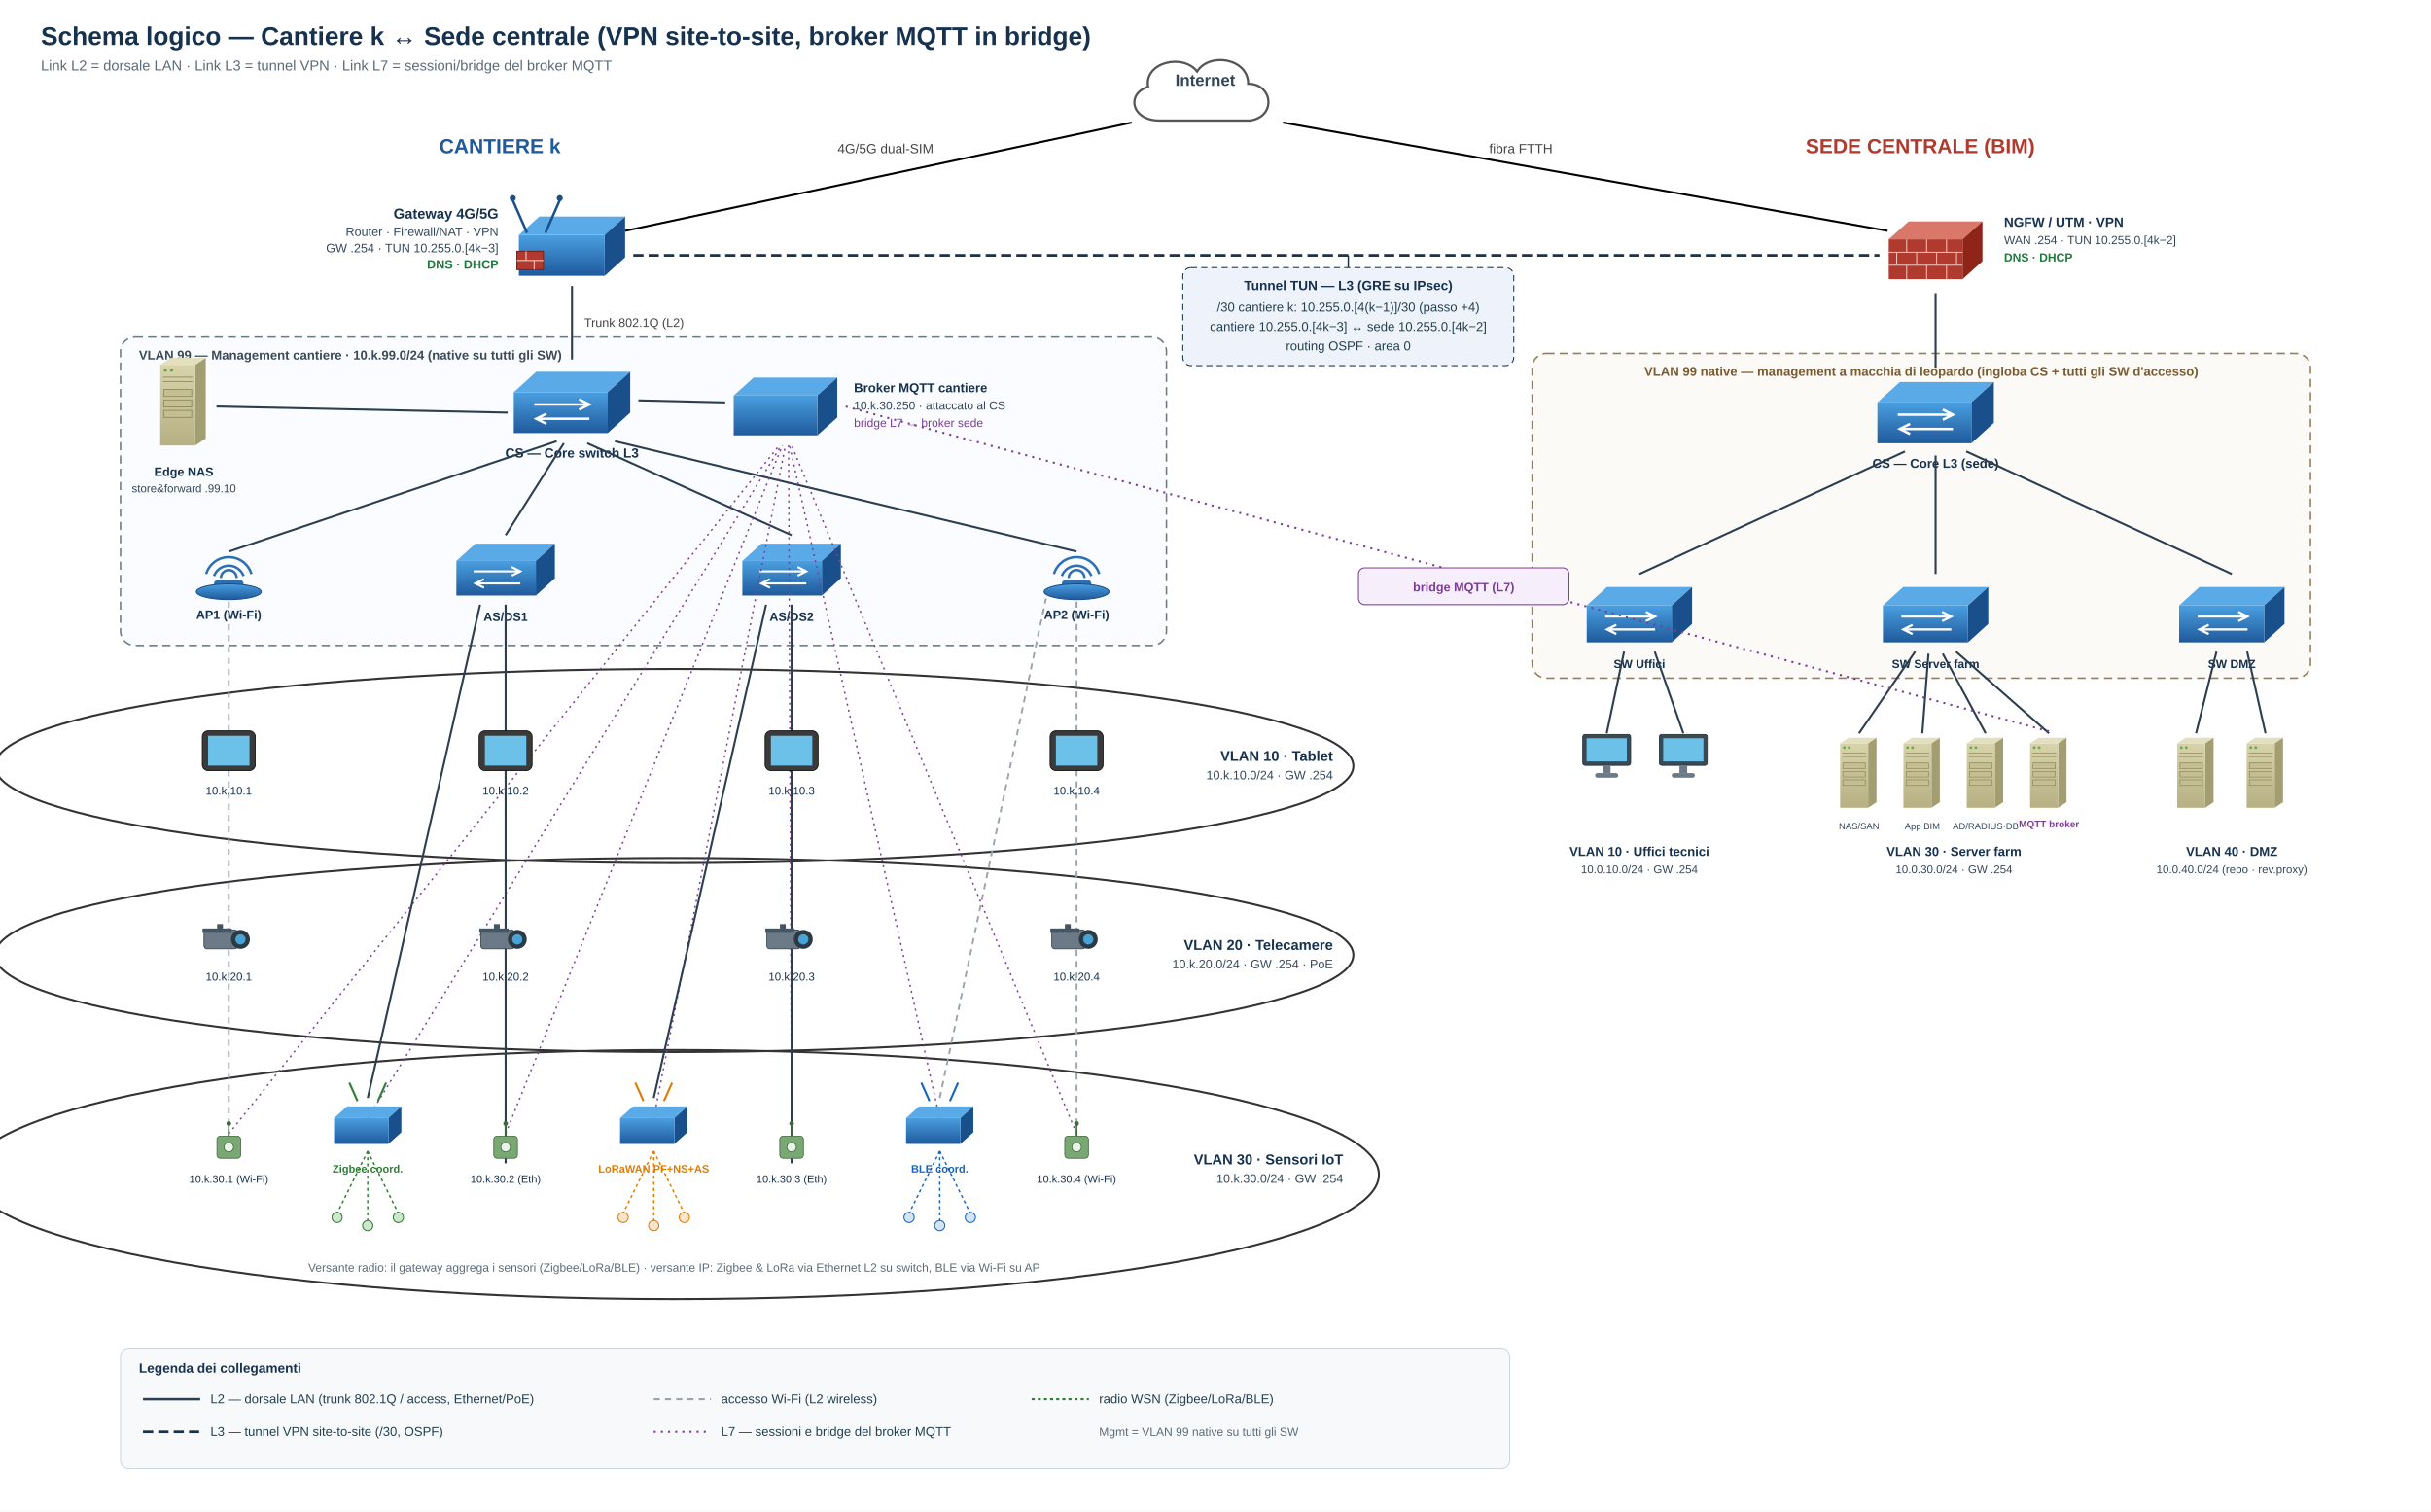
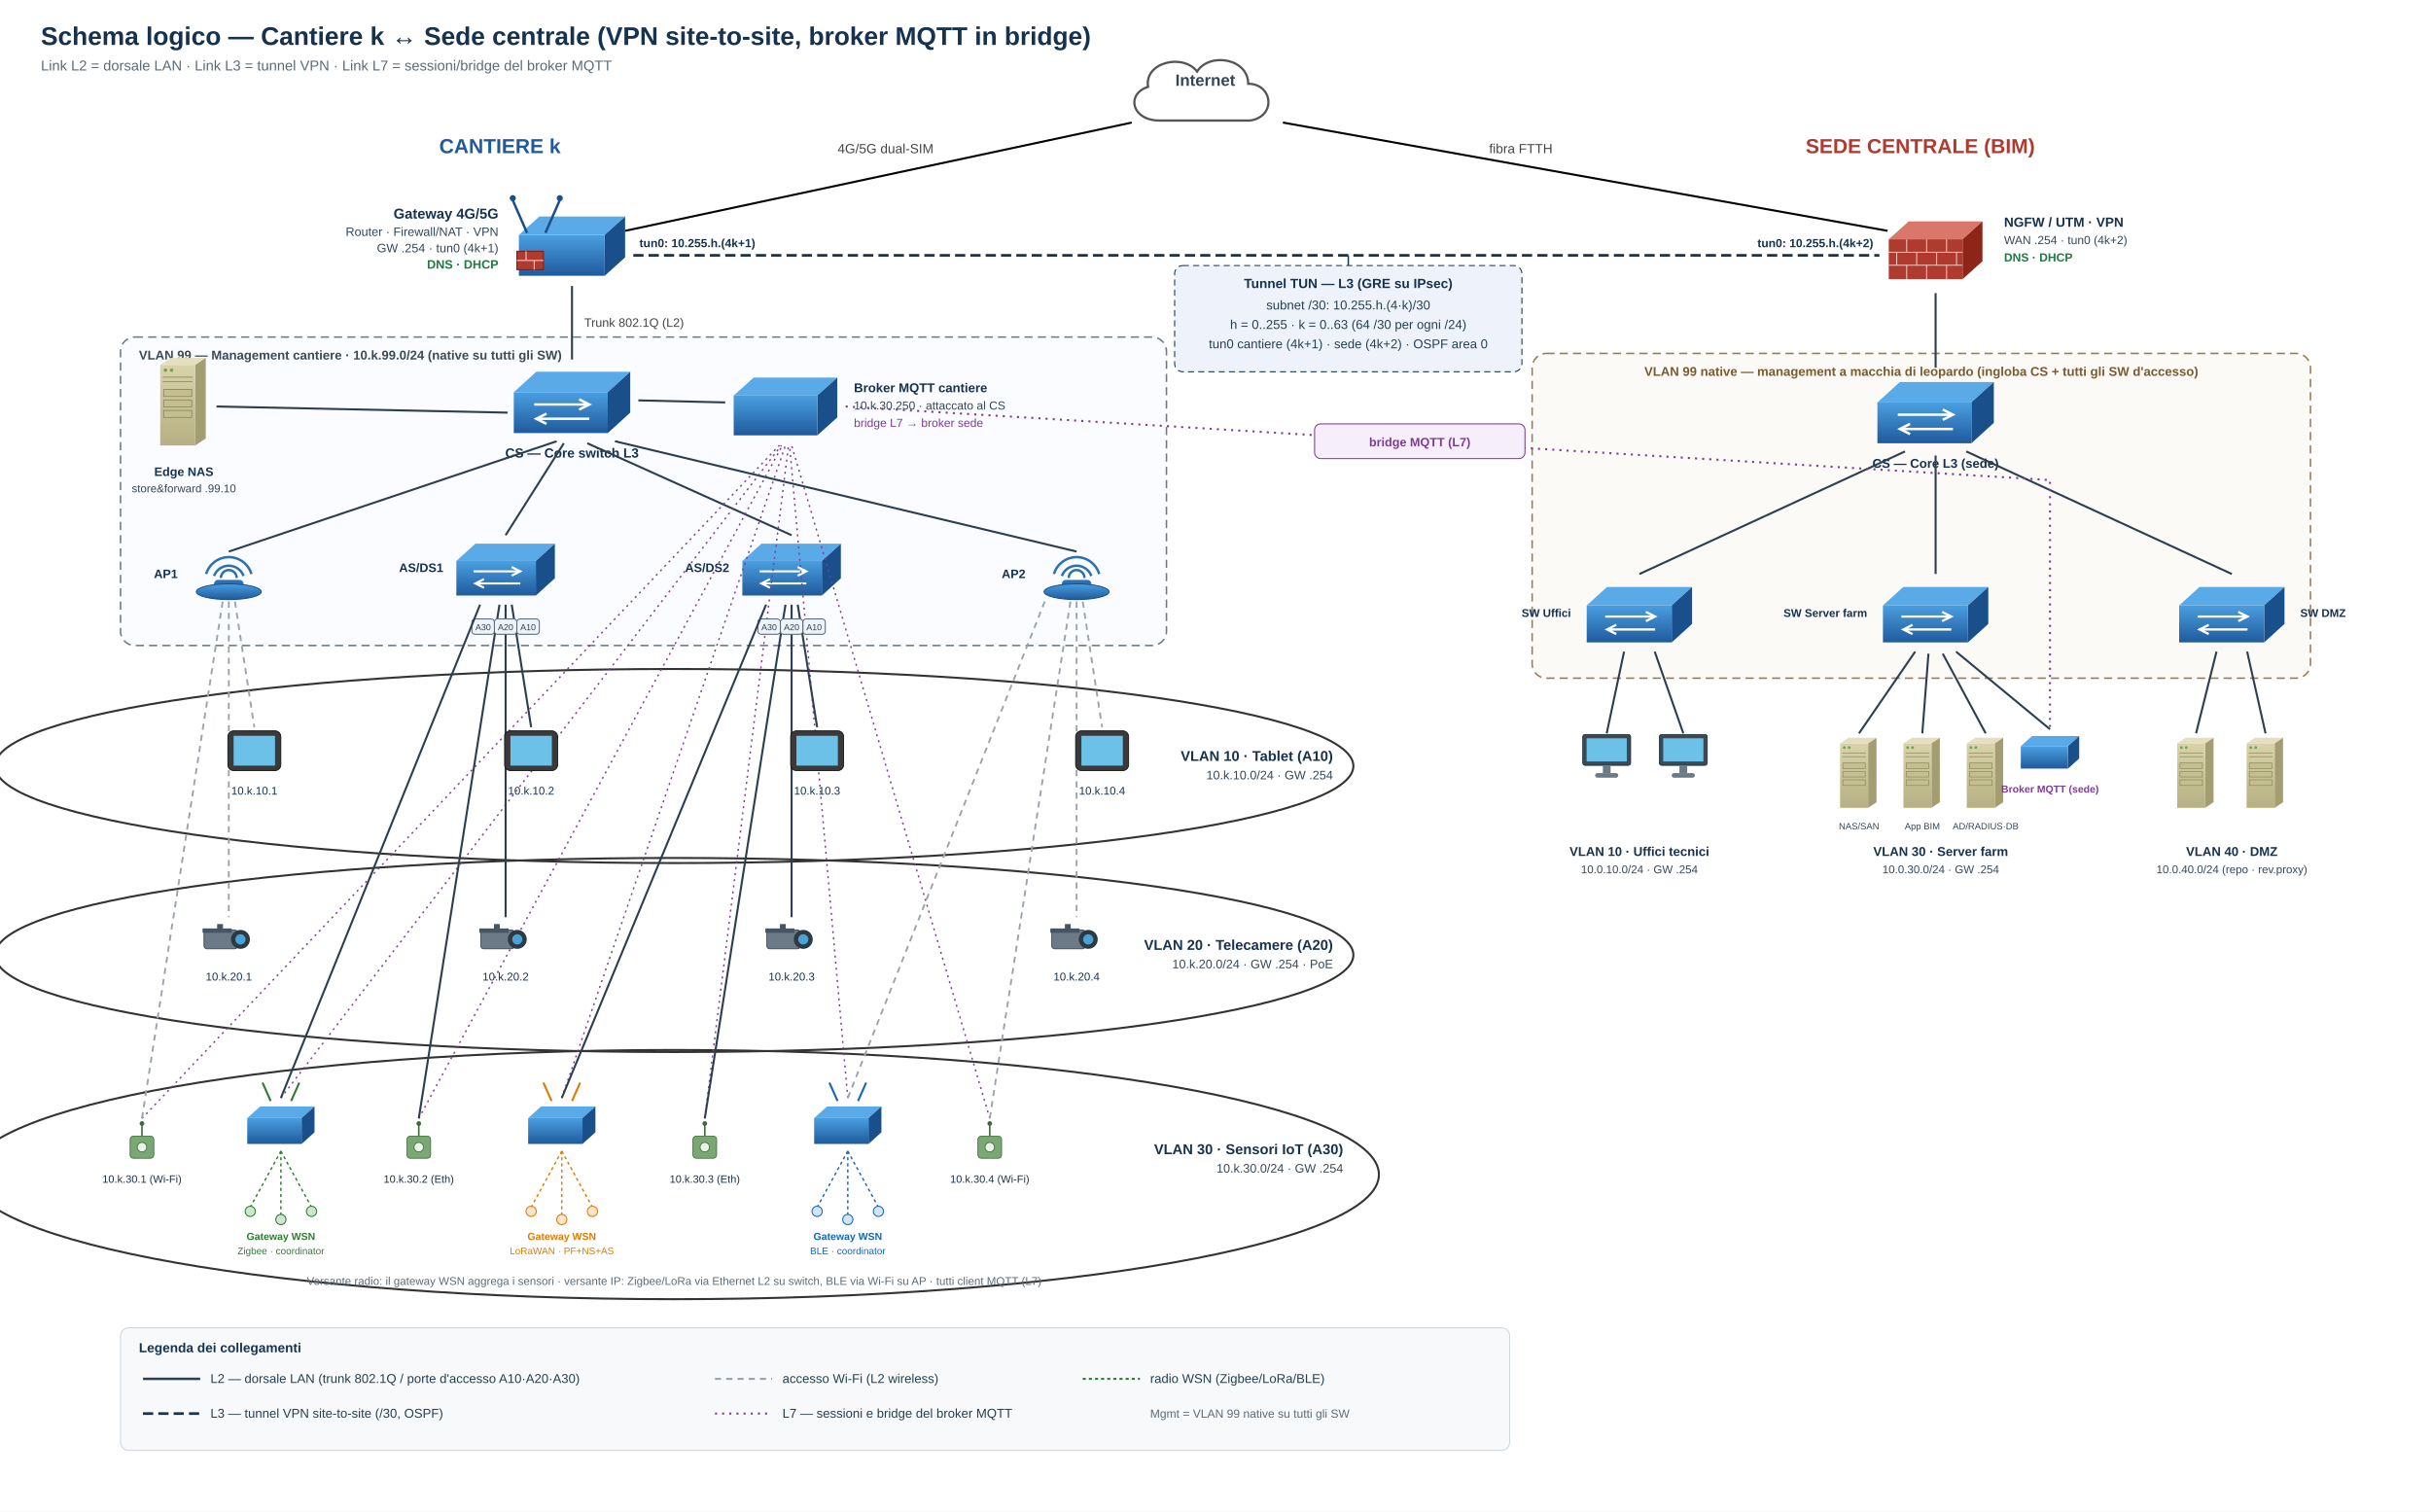
<svg xmlns="http://www.w3.org/2000/svg" viewBox="0 0 2380 1480" font-family="'Segoe UI', Arial, sans-serif">
  <defs>
    <linearGradient id="gBlue" x1="0" y1="0" x2="0" y2="1">
      <stop offset="0" stop-color="#4a9fe0" />
      <stop offset="1" stop-color="#1f5a9c" />
    </linearGradient>
    <linearGradient id="gBeige" x1="0" y1="0" x2="0" y2="1">
      <stop offset="0" stop-color="#d8d3aa" />
      <stop offset="1" stop-color="#b6b083" />
    </linearGradient>
    <symbol id="sw" viewBox="0 0 130 84">
      <polygon points="8,34 30,14 122,14 100,34" fill="#5aaae8" />
      <polygon points="100,34 122,14 122,54 100,74" fill="#194f8a" />
      <rect x="8" y="34" width="92" height="40" fill="url(#gBlue)" />
      <path d="M28 46 H80 M72 41 L82 46 L72 51" stroke="#fff" stroke-width="2.4" fill="none" />
      <path d="M82 60 H30 M40 55 L30 60 L40 65" stroke="#fff" stroke-width="2.4" fill="none" />
    </symbol>
    <symbol id="box" viewBox="0 0 120 80">
      <polygon points="8,30 28,12 112,12 92,30" fill="#5aaae8" />
      <polygon points="92,30 112,12 112,52 92,70" fill="#194f8a" />
      <rect x="8" y="30" width="84" height="40" fill="url(#gBlue)" />
    </symbol>
    <symbol id="srv" viewBox="0 0 70 112">
      <polygon points="8,12 20,4 60,4 48,12" fill="#e4dfbf" />
      <polygon points="48,12 60,4 60,96 48,104" fill="#a39d72" />
      <rect x="8" y="12" width="40" height="92" fill="url(#gBeige)" />
      <circle cx="14" cy="18" r="2" fill="#6aa84f" />
      <circle cx="21" cy="18" r="2" fill="#6aa84f" />
      <line x1="11" y1="26" x2="45" y2="26" stroke="#8f8a5f" />
      <line x1="11" y1="31" x2="45" y2="31" stroke="#8f8a5f" />
      <rect x="12" y="40" width="32" height="8" fill="#c4be90" stroke="#8f8a5f" />
      <rect x="12" y="52" width="32" height="8" fill="#c4be90" stroke="#8f8a5f" />
      <rect x="12" y="64" width="32" height="8" fill="#c4be90" stroke="#8f8a5f" />
    </symbol>
    <symbol id="tab" viewBox="0 0 74 56">
      <rect x="5" y="4" width="64" height="48" rx="7" fill="#3a3a3a" stroke="#111" />
      <rect x="12" y="10" width="50" height="36" fill="#6cc1e8" />
    </symbol>
    <symbol id="cam" viewBox="0 0 84 56">
      <rect x="26" y="8" width="8" height="8" fill="#445663" />
      <rect x="8" y="16" width="46" height="26" rx="4" fill="#6b7a86" stroke="#2c3a44" />
      <rect x="6" y="14" width="40" height="6" fill="#445663" />
      <circle cx="58" cy="29" r="13" fill="#2c3a44" />
      <circle cx="58" cy="29" r="7" fill="#4aa3d6" />
    </symbol>
    <symbol id="sen" viewBox="0 0 44 56">
      <line x1="22" y1="22" x2="22" y2="7" stroke="#3f6b3a" stroke-width="2" />
      <circle cx="22" cy="6" r="3" fill="#3f6b3a" />
      <rect x="7" y="22" width="30" height="28" rx="4" fill="#7aa874" stroke="#3f6b3a" />
      <circle cx="22" cy="36" r="6" fill="#eaf3e7" stroke="#3f6b3a" />
    </symbol>
    <symbol id="ap" viewBox="0 0 90 56">
      <path d="M22 28 A24 24 0 0 1 68 28" stroke="#2b6fb5" stroke-width="2.5" fill="none" />
      <path d="M30 30 A16 16 0 0 1 60 30" stroke="#2b6fb5" stroke-width="2.5" fill="none" />
      <path d="M37 32 A8 8 0 0 1 53 32" stroke="#2b6fb5" stroke-width="2.5" fill="none" />
      <rect x="30" y="34" width="30" height="10" rx="4" fill="#2b6fb5" />
      <ellipse cx="45" cy="46" rx="33" ry="8" fill="url(#gBlue)" stroke="#194f8a" />
    </symbol>
    <symbol id="pc" viewBox="0 0 74 66">
      <rect x="6" y="4" width="62" height="40" rx="3" fill="#3a4a55" stroke="#1f2b33" />
      <rect x="11" y="9" width="52" height="30" fill="#6cc1e8" />
      <rect x="32" y="44" width="10" height="10" fill="#6b7a86" />
      <rect x="22" y="54" width="30" height="6" rx="3" fill="#6b7a86" />
    </symbol>
    <symbol id="fw" viewBox="0 0 110 84">
      <polygon points="8,30 28,12 102,12 82,30" fill="#d9776b" />
      <polygon points="82,30 102,12 102,52 82,70" fill="#8f2419" />
      <rect x="8" y="30" width="74" height="40" fill="#b03a2e" />
      <line x1="8" y1="43" x2="82" y2="43" stroke="#e8c9c2" />
      <line x1="8" y1="56" x2="82" y2="56" stroke="#e8c9c2" />
      <line x1="26" y1="30" x2="26" y2="43" stroke="#e8c9c2" />
      <line x1="46" y1="30" x2="46" y2="43" stroke="#e8c9c2" />
      <line x1="66" y1="30" x2="66" y2="43" stroke="#e8c9c2" />
      <line x1="16" y1="43" x2="16" y2="56" stroke="#e8c9c2" />
      <line x1="36" y1="43" x2="36" y2="56" stroke="#e8c9c2" />
      <line x1="56" y1="43" x2="56" y2="56" stroke="#e8c9c2" />
      <line x1="76" y1="43" x2="76" y2="56" stroke="#e8c9c2" />
      <line x1="26" y1="56" x2="26" y2="70" stroke="#e8c9c2" />
      <line x1="46" y1="56" x2="46" y2="70" stroke="#e8c9c2" />
      <line x1="66" y1="56" x2="66" y2="70" stroke="#e8c9c2" />
    </symbol>
    <symbol id="cloud" viewBox="0 0 200 120">
      <path d="M55 100 C28 100 22 74 44 67 C40 43 78 34 92 52 C104 33 142 39 142 64 C166 64 170 96 144 100 Z" fill="#fff" stroke="#555" stroke-width="2.2" />
    </symbol>
  </defs>
  <rect x="0" y="0" width="2380" height="1480" fill="#ffffff" />
  <text x="40" y="44" font-size="25" font-weight="700" fill="#16324f">Schema logico — Cantiere k ↔ Sede centrale (VPN site-to-site, broker MQTT in bridge)</text>
  <text x="40" y="69" font-size="14" fill="#5b6b78">Link L2 = dorsale LAN · Link L3 = tunnel VPN · Link L7 = sessioni/bridge del broker MQTT</text>
  <text x="430" y="150" font-size="20" font-weight="700" fill="#1f5a9c">CANTIERE k</text>
  <text x="1880" y="150" font-size="20" font-weight="700" fill="#b03a2e" text-anchor="middle">SEDE CENTRALE (BIM)</text>
  <use href="#cloud" x="1080" y="18" width="200" height="120" />
  <text x="1180" y="84" font-size="16" font-weight="600" text-anchor="middle" fill="#33475a">Internet</text>
  <line x1="612" y1="226" x2="1108" y2="120" stroke="#000" stroke-width="2" />
  <text x="820" y="150" font-size="13" fill="#444">4G/5G dual-SIM</text>
  <line x1="1848" y1="226" x2="1256" y2="120" stroke="#000" stroke-width="2" />
  <text x="1520" y="150" font-size="13" text-anchor="end" fill="#444">fibra FTTH</text>
  <line x1="620" y1="250" x2="1840" y2="250" stroke="#16324f" stroke-width="2.6" stroke-dasharray="10 5" />
-   <line x1="1320" y1="250" x2="1320" y2="262" stroke="#16324f" stroke-width="1.4" />
-   <rect x="1158" y="262" width="324" height="96" rx="8" fill="#eef3fb" stroke="#16324f" stroke-dasharray="6 4" />
-   <text x="1320" y="284" font-size="13" font-weight="700" text-anchor="middle" fill="#16324f">Tunnel TUN — L3 (GRE su IPsec)</text>
-   <text x="1320" y="305" font-size="12.5" text-anchor="middle" fill="#23404f">/30 cantiere k: 10.255.0.[4(k−1)]/30  (passo +4)</text>
-   <text x="1320" y="324" font-size="12.5" text-anchor="middle" fill="#23404f">cantiere 10.255.0.[4k−3] ↔ sede 10.255.0.[4k−2]</text>
-   <text x="1320" y="343" font-size="12.5" text-anchor="middle" fill="#23404f">routing OSPF · area 0</text>
+   <text x="626" y="242" font-size="11.5" font-weight="700" fill="#16324f">tun0: 10.255.h.(4k+1)</text>
+   <text x="1834" y="242" font-size="11.5" font-weight="700" text-anchor="end" fill="#16324f">tun0: 10.255.h.(4k+2)</text>
+   <line x1="1320" y1="250" x2="1320" y2="260" stroke="#16324f" stroke-width="1.4" />
+   <rect x="1150" y="260" width="340" height="104" rx="8" fill="#eef3fb" stroke="#16324f" stroke-dasharray="6 4" />
+   <text x="1320" y="282" font-size="13" font-weight="700" text-anchor="middle" fill="#16324f">Tunnel TUN — L3 (GRE su IPsec)</text>
+   <text x="1320" y="303" font-size="12.5" text-anchor="middle" fill="#23404f">subnet /30: 10.255.h.(4·k)/30</text>
+   <text x="1320" y="322" font-size="12.5" text-anchor="middle" fill="#23404f">h = 0..255 · k = 0..63  (64 /30 per ogni /24)</text>
+   <text x="1320" y="341" font-size="12.5" text-anchor="middle" fill="#23404f">tun0 cantiere (4k+1) · sede (4k+2) · OSPF area 0</text>
  <rect x="118" y="330" width="1024" height="302" rx="14" fill="#fafcff" stroke="#6a7b88" stroke-width="1.5" stroke-dasharray="8 5" />
  <text x="136" y="352" font-size="12.5" font-weight="700" fill="#3a4a56">VLAN 99 — Management cantiere · 10.k.99.0/24 (native su tutti gli SW)</text>
  <rect x="1500" y="346" width="762" height="318" rx="14" fill="#fbfaf7" stroke="#9a7b55" stroke-width="1.5" stroke-dasharray="8 5" />
  <text x="1881" y="368" font-size="12.5" font-weight="700" text-anchor="middle" fill="#7a5a2f">VLAN 99 native — management a macchia di leopardo (ingloba CS + tutti gli SW d'accesso)</text>
  <use href="#box" x="500" y="200" width="120" height="80" />
  <line x1="516" y1="228" x2="502" y2="196" stroke="#194f8a" stroke-width="2.4" />
  <circle cx="502" cy="194" r="3" fill="#194f8a" />
  <line x1="534" y1="228" x2="548" y2="196" stroke="#194f8a" stroke-width="2.4" />
  <circle cx="548" cy="194" r="3" fill="#194f8a" />
  <rect x="506" y="246" width="26" height="18" fill="#b03a2e" stroke="#7d1f17" />
  <line x1="506" y1="255" x2="532" y2="255" stroke="#f2d6cf" />
  <line x1="515" y1="246" x2="515" y2="255" stroke="#f2d6cf" />
  <line x1="523" y1="255" x2="523" y2="264" stroke="#f2d6cf" />
  <text x="488" y="214" font-size="14" font-weight="700" text-anchor="end" fill="#16324f">Gateway 4G/5G</text>
  <text x="488" y="231" font-size="12" text-anchor="end" fill="#33475a">Router · Firewall/NAT · VPN</text>
-   <text x="488" y="247" font-size="12" text-anchor="end" fill="#33475a">GW .254 · TUN 10.255.0.[4k−3]</text>
+   <text x="488" y="247" font-size="12" text-anchor="end" fill="#33475a">GW .254 · tun0 (4k+1)</text>
  <text x="488" y="263" font-size="12" font-weight="700" text-anchor="end" fill="#1f7a3d">DNS · DHCP</text>
  <line x1="560" y1="280" x2="560" y2="352" stroke="#2c3e50" stroke-width="2" />
  <text x="572" y="320" font-size="12" fill="#444">Trunk 802.1Q (L2)</text>
  <use href="#sw" x="495" y="350" width="130" height="84" />
  <text x="560" y="448" font-size="13" font-weight="700" text-anchor="middle" fill="#16324f">CS — Core switch L3</text>
  <line x1="625" y1="392" x2="710" y2="394" stroke="#2c3e50" stroke-width="2" />
  <use href="#box" x="710" y="358" width="118" height="78" />
  <text x="836" y="384" font-size="12.5" font-weight="700" fill="#16324f">Broker MQTT cantiere</text>
  <text x="836" y="401" font-size="11.5" fill="#33475a">10.k.30.250 · attaccato al CS</text>
  <text x="836" y="418" font-size="11.5" fill="#7d3c98">bridge L7 → broker sede</text>
  <line x1="497" y1="404" x2="212" y2="398" stroke="#2c3e50" stroke-width="2" />
  <use href="#srv" x="150" y="346" width="60" height="98" />
  <text x="180" y="466" font-size="12" font-weight="700" text-anchor="middle" fill="#16324f">Edge NAS</text>
  <text x="180" y="482" font-size="11" text-anchor="middle" fill="#33475a">store&amp;forward .99.10</text>
  <g stroke="#2c3e50" stroke-width="2">
    <line x1="545" y1="432" x2="224" y2="540" />
    <line x1="552" y1="434" x2="495" y2="524" />
    <line x1="575" y1="434" x2="775" y2="524" />
    <line x1="602" y1="432" x2="1054" y2="540" />
  </g>
  <use href="#ap" x="180" y="535" width="88" height="54" />
-   <text x="224" y="606" font-size="12" font-weight="700" text-anchor="middle" fill="#16324f">AP1 (Wi-Fi)</text>
+   <text x="174" y="566" font-size="12" font-weight="700" text-anchor="end" fill="#16324f">AP1</text>
  <use href="#sw" x="440" y="520" width="110" height="72" />
-   <text x="495" y="608" font-size="12" font-weight="700" text-anchor="middle" fill="#16324f">AS/DS1</text>
+   <text x="434" y="560" font-size="12" font-weight="700" text-anchor="end" fill="#16324f">AS/DS1</text>
  <use href="#sw" x="720" y="520" width="110" height="72" />
-   <text x="775" y="608" font-size="12" font-weight="700" text-anchor="middle" fill="#16324f">AS/DS2</text>
+   <text x="714" y="560" font-size="12" font-weight="700" text-anchor="end" fill="#16324f">AS/DS2</text>
  <use href="#ap" x="1010" y="535" width="88" height="54" />
-   <text x="1054" y="606" font-size="12" font-weight="700" text-anchor="middle" fill="#16324f">AP2 (Wi-Fi)</text>
+   <text x="1004" y="566" font-size="12" font-weight="700" text-anchor="end" fill="#16324f">AP2</text>
  <ellipse cx="660" cy="750" rx="665" ry="95" fill="none" stroke="#333" stroke-width="2" />
  <ellipse cx="660" cy="935" rx="665" ry="95" fill="none" stroke="#333" stroke-width="2" />
  <ellipse cx="660" cy="1150" rx="690" ry="122" fill="none" stroke="#333" stroke-width="2" />
  <g stroke="#7d3c98" stroke-width="1.4" stroke-dasharray="2 4">
-     <line x1="224" y1="1110" x2="763" y2="436" />
-     <line x1="495" y1="1110" x2="766" y2="436" />
-     <line x1="775" y1="1110" x2="772" y2="436" />
-     <line x1="1054" y1="1110" x2="775" y2="436" />
-     <line x1="360" y1="1095" x2="765" y2="436" />
-     <line x1="640" y1="1095" x2="769" y2="436" />
-     <line x1="920" y1="1095" x2="773" y2="436" />
+     <line x1="139" y1="1095" x2="763" y2="436" />
+     <line x1="410" y1="1095" x2="766" y2="436" />
+     <line x1="690" y1="1095" x2="772" y2="436" />
+     <line x1="969" y1="1095" x2="775" y2="436" />
+     <line x1="275" y1="1075" x2="765" y2="436" />
+     <line x1="550" y1="1075" x2="769" y2="436" />
+     <line x1="830" y1="1075" x2="773" y2="436" />
  </g>
  <g stroke="#9aa3ab" stroke-width="1.8" stroke-dasharray="6 5">
-     <line x1="224" y1="589" x2="224" y2="1139" />
-     <line x1="1054" y1="589" x2="1054" y2="1139" />
+     <line x1="230" y1="589" x2="249" y2="712" />
+     <line x1="224" y1="589" x2="224" y2="898" />
+     <line x1="218" y1="589" x2="139" y2="1095" />
+     <line x1="1060" y1="589" x2="1079" y2="712" />
+     <line x1="1054" y1="589" x2="1054" y2="898" />
+     <line x1="1048" y1="589" x2="969" y2="1095" />
  </g>
  <g stroke="#2c3e50" stroke-width="2">
-     <line x1="495" y1="592" x2="495" y2="1139" />
-     <line x1="775" y1="592" x2="775" y2="1139" />
-   </g>
-   <line x1="360" y1="1075" x2="470" y2="592" stroke="#2c3e50" stroke-width="2" />
-   <line x1="640" y1="1075" x2="750" y2="592" stroke="#2c3e50" stroke-width="2" />
-   <line x1="920" y1="1075" x2="1024" y2="586" stroke="#9aa3ab" stroke-width="1.8" stroke-dasharray="6 5" />
-   <use href="#tab" x="194" y="712" width="60" height="46" />
-   <use href="#tab" x="465" y="712" width="60" height="46" />
-   <use href="#tab" x="745" y="712" width="60" height="46" />
-   <use href="#tab" x="1024" y="712" width="60" height="46" />
-   <text x="224" y="778" font-size="11" text-anchor="middle" fill="#16324f">10.k.10.1</text>
-   <text x="495" y="778" font-size="11" text-anchor="middle" fill="#16324f">10.k.10.2</text>
-   <text x="775" y="778" font-size="11" text-anchor="middle" fill="#16324f">10.k.10.3</text>
-   <text x="1054" y="778" font-size="11" text-anchor="middle" fill="#16324f">10.k.10.4</text>
-   <text x="1305" y="745" font-size="14" font-weight="700" text-anchor="end" fill="#16324f">VLAN 10 · Tablet</text>
+     <line x1="501" y1="592" x2="520" y2="712" />
+     <line x1="495" y1="592" x2="495" y2="898" />
+     <line x1="489" y1="592" x2="410" y2="1095" />
+     <line x1="781" y1="592" x2="800" y2="712" />
+     <line x1="775" y1="592" x2="775" y2="898" />
+     <line x1="769" y1="592" x2="690" y2="1095" />
+   </g>
+   <g font-size="8.5" text-anchor="middle" fill="#2c3e50">
+     <rect x="506" y="606" width="22" height="15" rx="3" fill="#eef3fb" stroke="#5a6b78" />
+     <text x="517" y="617">A10</text>
+     <rect x="484" y="606" width="22" height="15" rx="3" fill="#eef3fb" stroke="#5a6b78" />
+     <text x="495" y="617">A20</text>
+     <rect x="462" y="606" width="22" height="15" rx="3" fill="#eef3fb" stroke="#5a6b78" />
+     <text x="473" y="617">A30</text>
+     <rect x="786" y="606" width="22" height="15" rx="3" fill="#eef3fb" stroke="#5a6b78" />
+     <text x="797" y="617">A10</text>
+     <rect x="764" y="606" width="22" height="15" rx="3" fill="#eef3fb" stroke="#5a6b78" />
+     <text x="775" y="617">A20</text>
+     <rect x="742" y="606" width="22" height="15" rx="3" fill="#eef3fb" stroke="#5a6b78" />
+     <text x="753" y="617">A30</text>
+   </g>
+   <line x1="275" y1="1075" x2="470" y2="592" stroke="#2c3e50" stroke-width="2" />
+   <line x1="550" y1="1075" x2="750" y2="592" stroke="#2c3e50" stroke-width="2" />
+   <line x1="830" y1="1075" x2="1024" y2="586" stroke="#9aa3ab" stroke-width="1.8" stroke-dasharray="6 5" />
+   <use href="#tab" x="219" y="712" width="60" height="46" />
+   <use href="#tab" x="490" y="712" width="60" height="46" />
+   <use href="#tab" x="770" y="712" width="60" height="46" />
+   <use href="#tab" x="1049" y="712" width="60" height="46" />
+   <text x="249" y="778" font-size="11" text-anchor="middle" fill="#16324f">10.k.10.1</text>
+   <text x="520" y="778" font-size="11" text-anchor="middle" fill="#16324f">10.k.10.2</text>
+   <text x="800" y="778" font-size="11" text-anchor="middle" fill="#16324f">10.k.10.3</text>
+   <text x="1079" y="778" font-size="11" text-anchor="middle" fill="#16324f">10.k.10.4</text>
+   <text x="1305" y="745" font-size="14" font-weight="700" text-anchor="end" fill="#16324f">VLAN 10 · Tablet (A10)</text>
  <text x="1305" y="763" font-size="12" text-anchor="end" fill="#33475a">10.k.10.0/24 · GW .254</text>
  <use href="#cam" x="194" y="898" width="60" height="42" />
  <use href="#cam" x="465" y="898" width="60" height="42" />
  <use href="#cam" x="745" y="898" width="60" height="42" />
  <use href="#cam" x="1024" y="898" width="60" height="42" />
  <text x="224" y="960" font-size="11" text-anchor="middle" fill="#16324f">10.k.20.1</text>
  <text x="495" y="960" font-size="11" text-anchor="middle" fill="#16324f">10.k.20.2</text>
  <text x="775" y="960" font-size="11" text-anchor="middle" fill="#16324f">10.k.20.3</text>
  <text x="1054" y="960" font-size="11" text-anchor="middle" fill="#16324f">10.k.20.4</text>
-   <text x="1305" y="930" font-size="14" font-weight="700" text-anchor="end" fill="#16324f">VLAN 20 · Telecamere</text>
+   <text x="1305" y="930" font-size="14" font-weight="700" text-anchor="end" fill="#16324f">VLAN 20 · Telecamere (A20)</text>
  <text x="1305" y="948" font-size="12" text-anchor="end" fill="#33475a">10.k.20.0/24 · GW .254 · PoE</text>
-   <use href="#sen" x="207" y="1095" width="34" height="44" />
-   <use href="#sen" x="478" y="1095" width="34" height="44" />
-   <use href="#sen" x="758" y="1095" width="34" height="44" />
-   <use href="#sen" x="1037" y="1095" width="34" height="44" />
-   <text x="224" y="1158" font-size="10.5" text-anchor="middle" fill="#16324f">10.k.30.1 (Wi-Fi)</text>
-   <text x="495" y="1158" font-size="10.5" text-anchor="middle" fill="#16324f">10.k.30.2 (Eth)</text>
-   <text x="775" y="1158" font-size="10.5" text-anchor="middle" fill="#16324f">10.k.30.3 (Eth)</text>
-   <text x="1054" y="1158" font-size="10.5" text-anchor="middle" fill="#16324f">10.k.30.4 (Wi-Fi)</text>
-   <text x="1315" y="1140" font-size="14" font-weight="700" text-anchor="end" fill="#16324f">VLAN 30 · Sensori IoT</text>
-   <text x="1315" y="1158" font-size="12" text-anchor="end" fill="#33475a">10.k.30.0/24 · GW .254</text>
-   <use href="#box" x="322" y="1075" width="76" height="52" />
-   <line x1="350" y1="1078" x2="342" y2="1060" stroke="#2e7d32" stroke-width="2" />
-   <line x1="370" y1="1078" x2="378" y2="1060" stroke="#2e7d32" stroke-width="2" />
-   <text x="360" y="1148" font-size="10.5" font-weight="700" text-anchor="middle" fill="#2e7d32">Zigbee coord.</text>
+   <use href="#sen" x="122" y="1095" width="34" height="44" />
+   <use href="#sen" x="393" y="1095" width="34" height="44" />
+   <use href="#sen" x="673" y="1095" width="34" height="44" />
+   <use href="#sen" x="952" y="1095" width="34" height="44" />
+   <text x="139" y="1158" font-size="10.5" text-anchor="middle" fill="#16324f">10.k.30.1 (Wi-Fi)</text>
+   <text x="410" y="1158" font-size="10.5" text-anchor="middle" fill="#16324f">10.k.30.2 (Eth)</text>
+   <text x="690" y="1158" font-size="10.5" text-anchor="middle" fill="#16324f">10.k.30.3 (Eth)</text>
+   <text x="969" y="1158" font-size="10.5" text-anchor="middle" fill="#16324f">10.k.30.4 (Wi-Fi)</text>
+   <text x="1315" y="1130" font-size="14" font-weight="700" text-anchor="end" fill="#16324f">VLAN 30 · Sensori IoT (A30)</text>
+   <text x="1315" y="1148" font-size="12" text-anchor="end" fill="#33475a">10.k.30.0/24 · GW .254</text>
+   <use href="#box" x="237" y="1075" width="76" height="52" />
+   <line x1="265" y1="1078" x2="257" y2="1060" stroke="#2e7d32" stroke-width="2" />
+   <line x1="285" y1="1078" x2="293" y2="1060" stroke="#2e7d32" stroke-width="2" />
  <g stroke="#2e7d32" stroke-width="1.4" stroke-dasharray="3 3">
-     <line x1="360" y1="1127" x2="330" y2="1188" />
-     <line x1="360" y1="1127" x2="360" y2="1196" />
-     <line x1="360" y1="1127" x2="390" y2="1188" />
-   </g>
-   <circle cx="330" cy="1192" r="5" fill="#cde6cd" stroke="#2e7d32" />
-   <circle cx="360" cy="1200" r="5" fill="#cde6cd" stroke="#2e7d32" />
-   <circle cx="390" cy="1192" r="5" fill="#cde6cd" stroke="#2e7d32" />
-   <use href="#box" x="602" y="1075" width="76" height="52" />
-   <line x1="630" y1="1078" x2="622" y2="1060" stroke="#e07b00" stroke-width="2" />
-   <line x1="650" y1="1078" x2="658" y2="1060" stroke="#e07b00" stroke-width="2" />
-   <text x="640" y="1148" font-size="10.5" font-weight="700" text-anchor="middle" fill="#e07b00">LoRaWAN PF+NS+AS</text>
+     <line x1="275" y1="1127" x2="245" y2="1182" />
+     <line x1="275" y1="1127" x2="275" y2="1190" />
+     <line x1="275" y1="1127" x2="305" y2="1182" />
+   </g>
+   <circle cx="245" cy="1186" r="5" fill="#cde6cd" stroke="#2e7d32" />
+   <circle cx="275" cy="1194" r="5" fill="#cde6cd" stroke="#2e7d32" />
+   <circle cx="305" cy="1186" r="5" fill="#cde6cd" stroke="#2e7d32" />
+   <text x="275" y="1214" font-size="10" font-weight="700" text-anchor="middle" fill="#2e7d32">Gateway WSN</text>
+   <text x="275" y="1228" font-size="9.5" text-anchor="middle" fill="#2e7d32">Zigbee · coordinator</text>
+   <use href="#box" x="512" y="1075" width="76" height="52" />
+   <line x1="540" y1="1078" x2="532" y2="1060" stroke="#e07b00" stroke-width="2" />
+   <line x1="560" y1="1078" x2="568" y2="1060" stroke="#e07b00" stroke-width="2" />
  <g stroke="#e07b00" stroke-width="1.4" stroke-dasharray="3 3">
-     <line x1="640" y1="1127" x2="610" y2="1188" />
-     <line x1="640" y1="1127" x2="640" y2="1196" />
-     <line x1="640" y1="1127" x2="670" y2="1188" />
-   </g>
-   <circle cx="610" cy="1192" r="5" fill="#fbe6cd" stroke="#e07b00" />
-   <circle cx="640" cy="1200" r="5" fill="#fbe6cd" stroke="#e07b00" />
-   <circle cx="670" cy="1192" r="5" fill="#fbe6cd" stroke="#e07b00" />
-   <use href="#box" x="882" y="1075" width="76" height="52" />
-   <line x1="910" y1="1078" x2="902" y2="1060" stroke="#1565c0" stroke-width="2" />
-   <line x1="930" y1="1078" x2="938" y2="1060" stroke="#1565c0" stroke-width="2" />
-   <text x="920" y="1148" font-size="10.5" font-weight="700" text-anchor="middle" fill="#1565c0">BLE coord.</text>
+     <line x1="550" y1="1127" x2="520" y2="1182" />
+     <line x1="550" y1="1127" x2="550" y2="1190" />
+     <line x1="550" y1="1127" x2="580" y2="1182" />
+   </g>
+   <circle cx="520" cy="1186" r="5" fill="#fbe6cd" stroke="#e07b00" />
+   <circle cx="550" cy="1194" r="5" fill="#fbe6cd" stroke="#e07b00" />
+   <circle cx="580" cy="1186" r="5" fill="#fbe6cd" stroke="#e07b00" />
+   <text x="550" y="1214" font-size="10" font-weight="700" text-anchor="middle" fill="#e07b00">Gateway WSN</text>
+   <text x="550" y="1228" font-size="9.5" text-anchor="middle" fill="#e07b00">LoRaWAN · PF+NS+AS</text>
+   <use href="#box" x="792" y="1075" width="76" height="52" />
+   <line x1="820" y1="1078" x2="812" y2="1060" stroke="#1565c0" stroke-width="2" />
+   <line x1="840" y1="1078" x2="848" y2="1060" stroke="#1565c0" stroke-width="2" />
  <g stroke="#1565c0" stroke-width="1.4" stroke-dasharray="3 3">
-     <line x1="920" y1="1127" x2="890" y2="1188" />
-     <line x1="920" y1="1127" x2="920" y2="1196" />
-     <line x1="920" y1="1127" x2="950" y2="1188" />
-   </g>
-   <circle cx="890" cy="1192" r="5" fill="#d4e4f7" stroke="#1565c0" />
-   <circle cx="920" cy="1200" r="5" fill="#d4e4f7" stroke="#1565c0" />
-   <circle cx="950" cy="1192" r="5" fill="#d4e4f7" stroke="#1565c0" />
-   <text x="660" y="1245" font-size="11.5" text-anchor="middle" fill="#5b6b78">Versante radio: il gateway aggrega i sensori (Zigbee/LoRa/BLE) · versante IP: Zigbee &amp; LoRa via Ethernet L2 su switch, BLE via Wi-Fi su AP</text>
+     <line x1="830" y1="1127" x2="800" y2="1182" />
+     <line x1="830" y1="1127" x2="830" y2="1190" />
+     <line x1="830" y1="1127" x2="860" y2="1182" />
+   </g>
+   <circle cx="800" cy="1186" r="5" fill="#d4e4f7" stroke="#1565c0" />
+   <circle cx="830" cy="1194" r="5" fill="#d4e4f7" stroke="#1565c0" />
+   <circle cx="860" cy="1186" r="5" fill="#d4e4f7" stroke="#1565c0" />
+   <text x="830" y="1214" font-size="10" font-weight="700" text-anchor="middle" fill="#1565c0">Gateway WSN</text>
+   <text x="830" y="1228" font-size="9.5" text-anchor="middle" fill="#1565c0">BLE · coordinator</text>
+   <text x="660" y="1258" font-size="11" text-anchor="middle" fill="#5b6b78">Versante radio: il gateway WSN aggrega i sensori · versante IP: Zigbee/LoRa via Ethernet L2 su switch, BLE via Wi-Fi su AP · tutti client MQTT (L7)</text>
  <use href="#fw" x="1840" y="205" width="110" height="82" />
  <text x="1962" y="222" font-size="13" font-weight="700" fill="#16324f">NGFW / UTM · VPN</text>
-   <text x="1962" y="239" font-size="11.5" fill="#33475a">WAN .254 · TUN 10.255.0.[4k−2]</text>
+   <text x="1962" y="239" font-size="11.5" fill="#33475a">WAN .254 · tun0 (4k+2)</text>
  <text x="1962" y="256" font-size="11.5" font-weight="700" fill="#1f7a3d">DNS · DHCP</text>
  <line x1="1895" y1="287" x2="1895" y2="360" stroke="#2c3e50" stroke-width="2" />
  <use href="#sw" x="1830" y="360" width="130" height="84" />
  <text x="1895" y="458" font-size="12.5" font-weight="700" text-anchor="middle" fill="#16324f">CS — Core L3 (sede)</text>
  <g stroke="#2c3e50" stroke-width="2">
    <line x1="1865" y1="442" x2="1605" y2="562" />
    <line x1="1895" y1="446" x2="1895" y2="562" />
    <line x1="1925" y1="442" x2="2185" y2="562" />
  </g>
  <use href="#sw" x="1545" y="562" width="120" height="76" />
-   <text x="1605" y="654" font-size="11.5" font-weight="700" text-anchor="middle" fill="#16324f">SW Uffici</text>
+   <text x="1538" y="604" font-size="11" font-weight="700" text-anchor="end" fill="#16324f">SW Uffici</text>
  <use href="#sw" x="1835" y="562" width="120" height="76" />
-   <text x="1895" y="654" font-size="11.5" font-weight="700" text-anchor="middle" fill="#16324f">SW Server farm</text>
+   <text x="1828" y="604" font-size="11" font-weight="700" text-anchor="end" fill="#16324f">SW Server farm</text>
  <use href="#sw" x="2125" y="562" width="120" height="76" />
-   <text x="2185" y="654" font-size="11.5" font-weight="700" text-anchor="middle" fill="#16324f">SW DMZ</text>
+   <text x="2252" y="604" font-size="11" font-weight="700" text-anchor="start" fill="#16324f">SW DMZ</text>
  <g stroke="#2c3e50" stroke-width="2">
    <line x1="1590" y1="638" x2="1573" y2="718" />
    <line x1="1620" y1="638" x2="1648" y2="718" />
    <line x1="1875" y1="638" x2="1820" y2="718" />
    <line x1="1888" y1="640" x2="1882" y2="718" />
    <line x1="1902" y1="640" x2="1944" y2="718" />
-     <line x1="1915" y1="638" x2="2006" y2="718" />
+     <line x1="1915" y1="638" x2="2007" y2="714" />
    <line x1="2170" y1="638" x2="2150" y2="718" />
    <line x1="2200" y1="638" x2="2218" y2="718" />
  </g>
  <use href="#pc" x="1545" y="716" width="56" height="50" />
  <use href="#pc" x="1620" y="716" width="56" height="50" />
  <use href="#srv" x="1796" y="716" width="48" height="84" />
  <use href="#srv" x="1858" y="716" width="48" height="84" />
  <use href="#srv" x="1920" y="716" width="48" height="84" />
-   <use href="#srv" x="1982" y="716" width="48" height="84" />
+   <use href="#box" x="1974" y="712" width="66" height="48" />
  <use href="#srv" x="2126" y="716" width="48" height="84" />
  <use href="#srv" x="2194" y="716" width="48" height="84" />
-   <text x="2006" y="810" font-size="9.5" text-anchor="middle" font-weight="700" fill="#7d3c98">MQTT broker</text>
+   <text x="2007" y="776" font-size="10" text-anchor="middle" font-weight="700" fill="#7d3c98">Broker MQTT (sede)</text>
  <text x="1820" y="812" font-size="9" text-anchor="middle" fill="#33475a">NAS/SAN</text>
  <text x="1882" y="812" font-size="9" text-anchor="middle" fill="#33475a">App BIM</text>
  <text x="1944" y="812" font-size="9" text-anchor="middle" fill="#33475a">AD/RADIUS·DB</text>
  <text x="1605" y="838" font-size="12.5" font-weight="700" text-anchor="middle" fill="#16324f">VLAN 10 · Uffici tecnici</text>
  <text x="1605" y="855" font-size="11" text-anchor="middle" fill="#33475a">10.0.10.0/24 · GW .254</text>
-   <text x="1913" y="838" font-size="12.5" font-weight="700" text-anchor="middle" fill="#16324f">VLAN 30 · Server farm</text>
-   <text x="1913" y="855" font-size="11" text-anchor="middle" fill="#33475a">10.0.30.0/24 · GW .254</text>
+   <text x="1900" y="838" font-size="12.5" font-weight="700" text-anchor="middle" fill="#16324f">VLAN 30 · Server farm</text>
+   <text x="1900" y="855" font-size="11" text-anchor="middle" fill="#33475a">10.0.30.0/24 · GW .254</text>
  <text x="2185" y="838" font-size="12.5" font-weight="700" text-anchor="middle" fill="#16324f">VLAN 40 · DMZ</text>
  <text x="2185" y="855" font-size="11" text-anchor="middle" fill="#33475a">10.0.40.0/24 (repo · rev.proxy)</text>
-   <line x1="828" y1="398" x2="2006" y2="716" stroke="#7d3c98" stroke-width="2" stroke-dasharray="2 5" />
-   <rect x="1330" y="556" width="206" height="36" rx="6" fill="#f6eefb" stroke="#7d3c98" />
-   <text x="1433" y="579" font-size="12" font-weight="700" text-anchor="middle" fill="#7d3c98">bridge MQTT (L7)</text>
-   <rect x="118" y="1320" width="1360" height="118" rx="8" fill="#f7f9fb" stroke="#ccd6de" />
-   <text x="136" y="1344" font-size="13" font-weight="700" fill="#16324f">Legenda dei collegamenti</text>
-   <line x1="140" y1="1370" x2="196" y2="1370" stroke="#2c3e50" stroke-width="2.4" />
-   <text x="206" y="1374" font-size="12.5" fill="#23404f">L2 — dorsale LAN (trunk 802.1Q / access, Ethernet/PoE)</text>
-   <line x1="640" y1="1370" x2="696" y2="1370" stroke="#9aa3ab" stroke-width="2" stroke-dasharray="6 5" />
-   <text x="706" y="1374" font-size="12.5" fill="#23404f">accesso Wi-Fi (L2 wireless)</text>
-   <line x1="1010" y1="1370" x2="1066" y2="1370" stroke="#2e7d32" stroke-width="2" stroke-dasharray="3 3" />
-   <text x="1076" y="1374" font-size="12.5" fill="#23404f">radio WSN (Zigbee/LoRa/BLE)</text>
-   <line x1="140" y1="1402" x2="196" y2="1402" stroke="#16324f" stroke-width="2.6" stroke-dasharray="10 5" />
-   <text x="206" y="1406" font-size="12.5" fill="#23404f">L3 — tunnel VPN site-to-site (/30, OSPF)</text>
-   <line x1="640" y1="1402" x2="696" y2="1402" stroke="#7d3c98" stroke-width="2" stroke-dasharray="2 5" />
-   <text x="706" y="1406" font-size="12.5" fill="#23404f">L7 — sessioni e bridge del broker MQTT</text>
-   <text x="1076" y="1406" font-size="11.5" fill="#5b6b78">Mgmt = VLAN 99 native su tutti gli SW</text>
+   <polyline points="828,398 2007,470 2007,712" fill="none" stroke="#7d3c98" stroke-width="2" stroke-dasharray="2 5" />
+   <rect x="1287" y="415" width="206" height="34" rx="6" fill="#f6eefb" stroke="#7d3c98" />
+   <text x="1390" y="437" font-size="12" font-weight="700" text-anchor="middle" fill="#7d3c98">bridge MQTT (L7)</text>
+   <rect x="118" y="1300" width="1360" height="120" rx="8" fill="#f7f9fb" stroke="#ccd6de" />
+   <text x="136" y="1324" font-size="13" font-weight="700" fill="#16324f">Legenda dei collegamenti</text>
+   <line x1="140" y1="1350" x2="196" y2="1350" stroke="#2c3e50" stroke-width="2.4" />
+   <text x="206" y="1354" font-size="12.5" fill="#23404f">L2 — dorsale LAN (trunk 802.1Q / porte d'accesso A10·A20·A30)</text>
+   <line x1="700" y1="1350" x2="756" y2="1350" stroke="#9aa3ab" stroke-width="2" stroke-dasharray="6 5" />
+   <text x="766" y="1354" font-size="12.5" fill="#23404f">accesso Wi-Fi (L2 wireless)</text>
+   <line x1="1060" y1="1350" x2="1116" y2="1350" stroke="#2e7d32" stroke-width="2" stroke-dasharray="3 3" />
+   <text x="1126" y="1354" font-size="12.5" fill="#23404f">radio WSN (Zigbee/LoRa/BLE)</text>
+   <line x1="140" y1="1384" x2="196" y2="1384" stroke="#16324f" stroke-width="2.6" stroke-dasharray="10 5" />
+   <text x="206" y="1388" font-size="12.5" fill="#23404f">L3 — tunnel VPN site-to-site (/30, OSPF)</text>
+   <line x1="700" y1="1384" x2="756" y2="1384" stroke="#7d3c98" stroke-width="2" stroke-dasharray="2 5" />
+   <text x="766" y="1388" font-size="12.5" fill="#23404f">L7 — sessioni e bridge del broker MQTT</text>
+   <text x="1126" y="1388" font-size="11.5" fill="#5b6b78">Mgmt = VLAN 99 native su tutti gli SW</text>
</svg>
